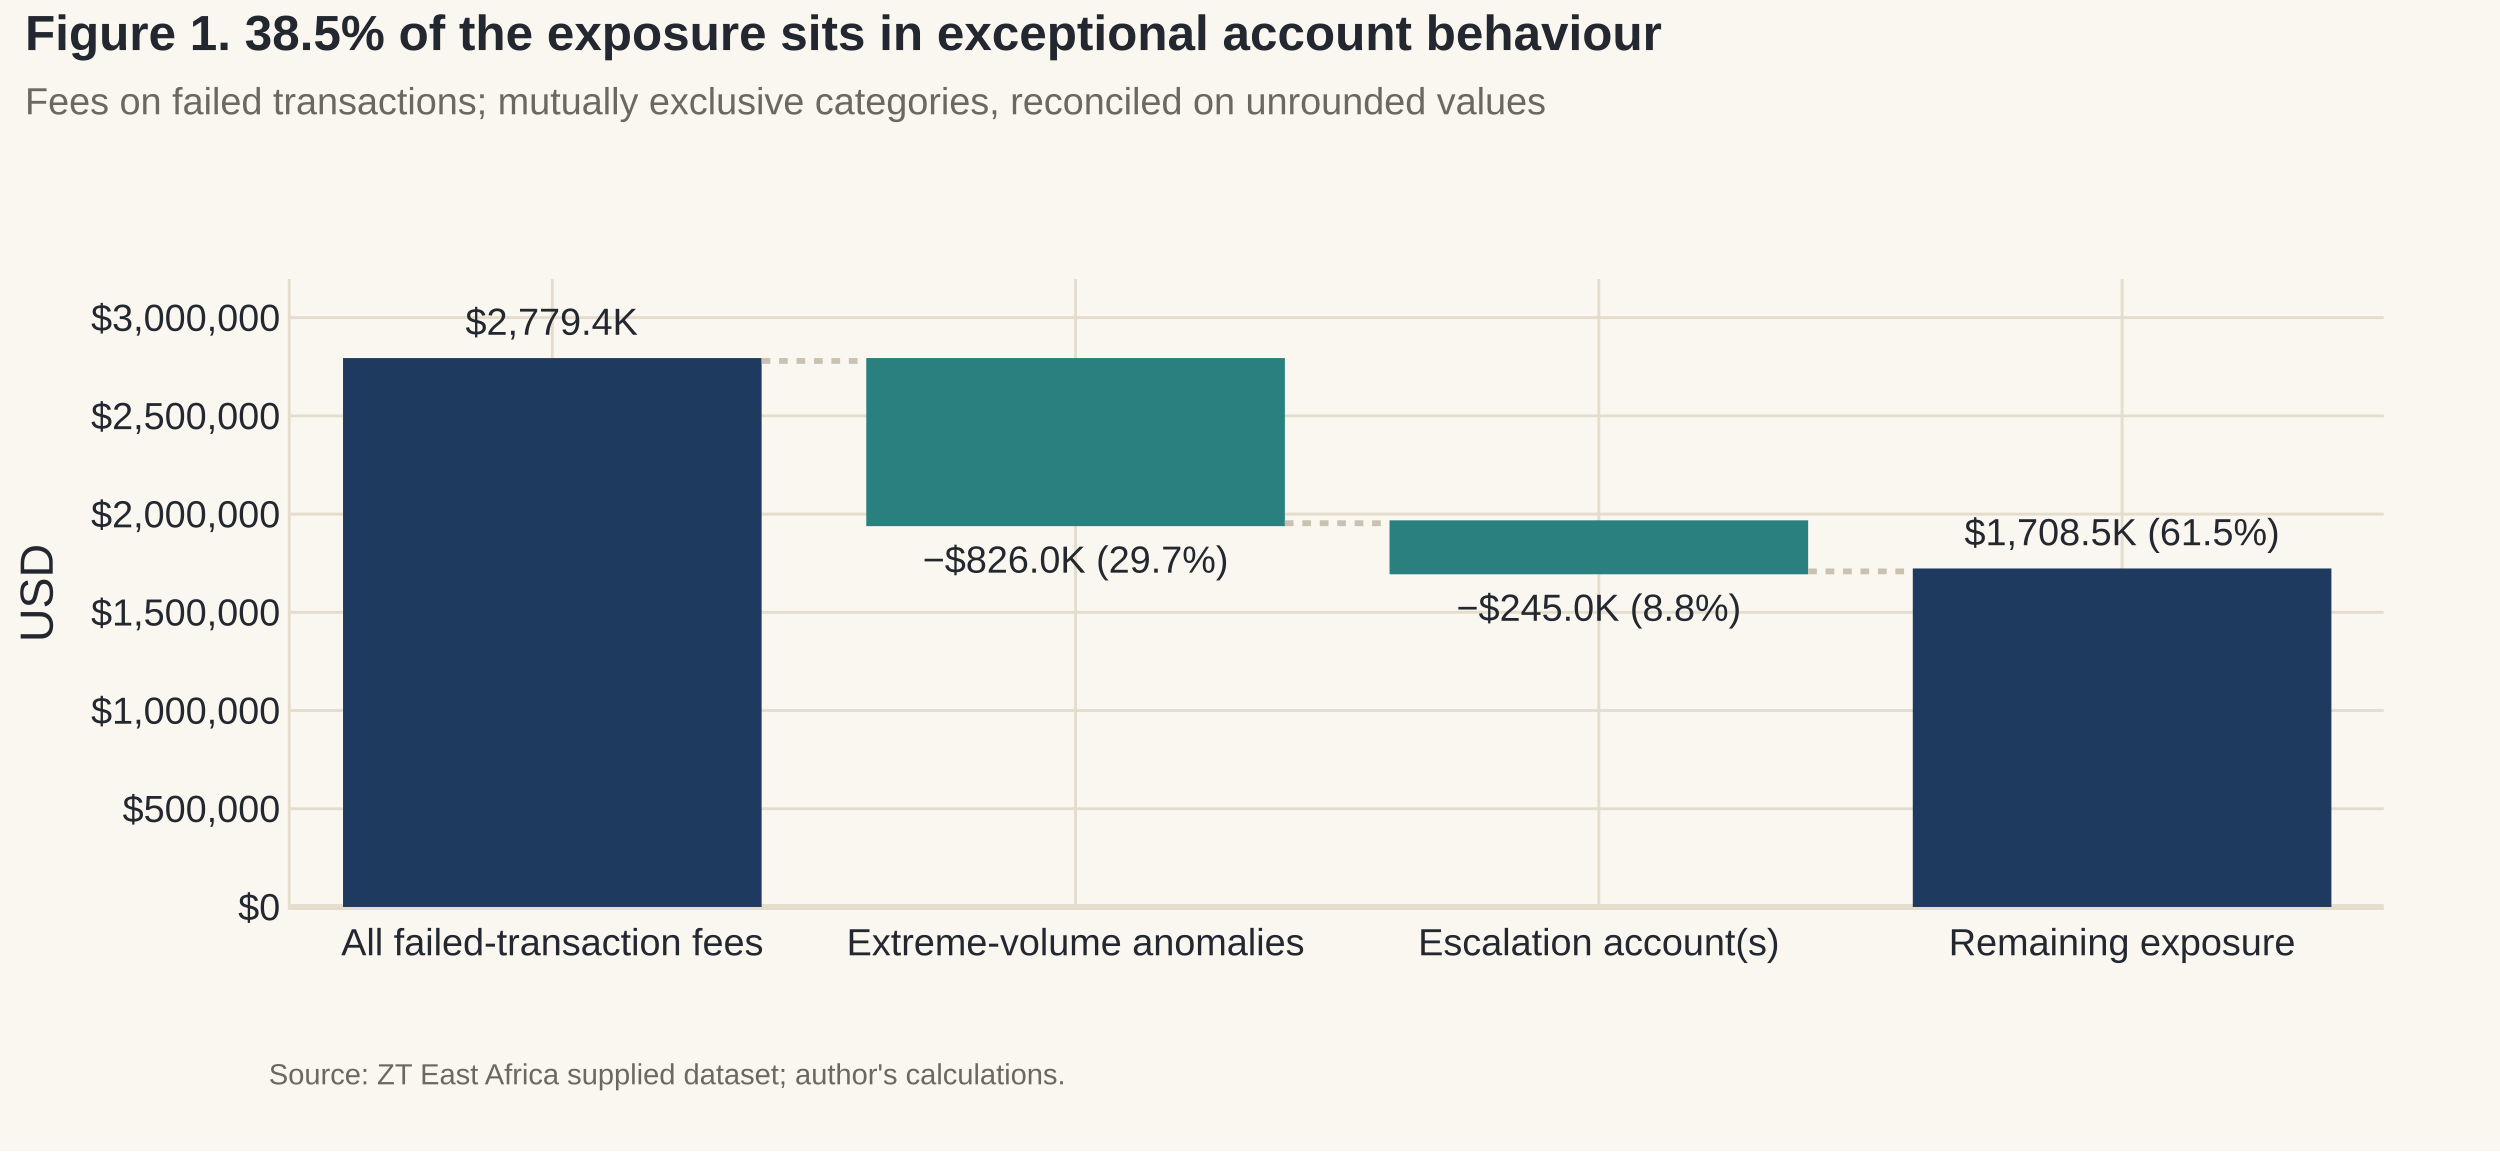
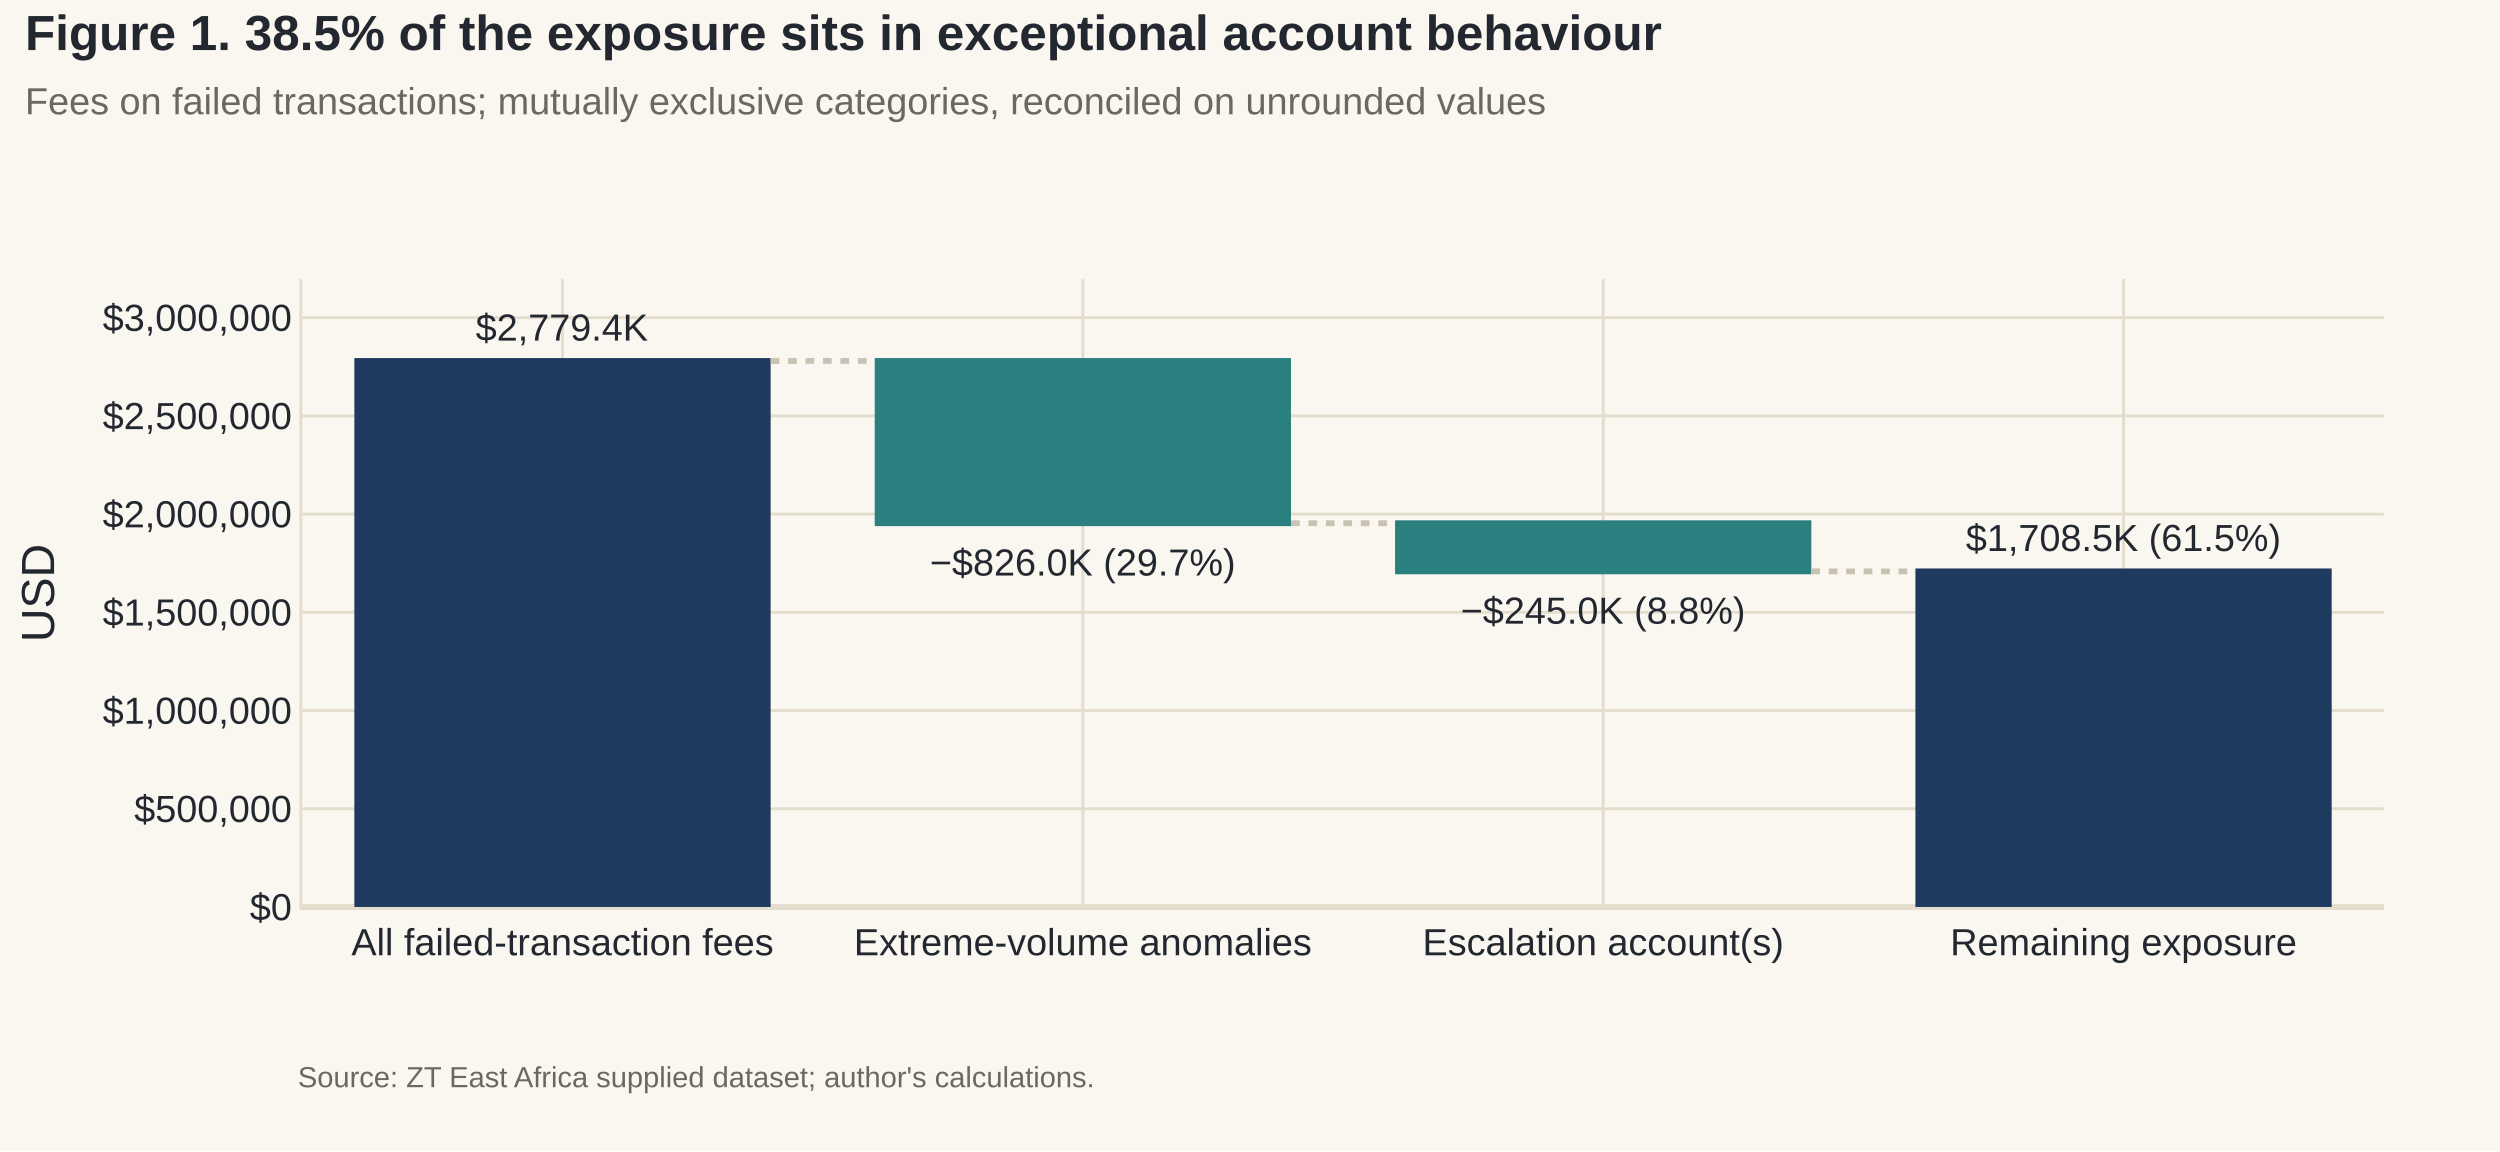
<svg xmlns="http://www.w3.org/2000/svg" class="main-svg" width="860" height="396" style="" viewBox="0 0 860 396">
  <rect x="0" y="0" width="860" height="396" style="fill: rgb(250, 247, 240); fill-opacity: 1;" />
-   <defs id="defs-df77a4">
+   <defs id="defs-93f05b">
    <g class="clips">
-       <clipPath id="clipdf77a4xyplot" class="plotclip">
-         <rect width="720" height="216" />
+       <clipPath id="clip93f05bxyplot" class="plotclip">
+         <rect width="716" height="216" />
      </clipPath>
-       <clipPath class="axesclip" id="clipdf77a4x">
-         <rect x="100" y="0" width="720" height="396" />
+       <clipPath class="axesclip" id="clip93f05bx">
+         <rect x="104" y="0" width="716" height="396" />
      </clipPath>
-       <clipPath class="axesclip" id="clipdf77a4y">
+       <clipPath class="axesclip" id="clip93f05by">
        <rect x="0" y="96" width="860" height="216" />
      </clipPath>
-       <clipPath class="axesclip" id="clipdf77a4xy">
-         <rect x="100" y="96" width="720" height="216" />
+       <clipPath class="axesclip" id="clip93f05bxy">
+         <rect x="104" y="96" width="716" height="216" />
      </clipPath>
    </g>
    <g class="gradients" />
    <g class="patterns" />
  </defs>
  <g class="bglayer" />
  <g class="layer-below">
    <g class="imagelayer" />
    <g class="shapelayer" />
  </g>
  <g class="cartesianlayer">
    <g class="subplot xy">
      <g class="layer-subplot">
        <g class="shapelayer" />
        <g class="imagelayer" />
      </g>
      <g class="minor-gridlayer">
        <g class="x" />
        <g class="y" />
      </g>
      <g class="gridlayer">
        <g class="x">
-           <path class="xgrid crisp" transform="translate(190,0)" d="M0,96v216" style="stroke: rgb(228, 221, 205); stroke-opacity: 1; stroke-width: 1px;" />
-           <path class="xgrid crisp" transform="translate(370,0)" d="M0,96v216" style="stroke: rgb(228, 221, 205); stroke-opacity: 1; stroke-width: 1px;" />
-           <path class="xgrid crisp" transform="translate(550,0)" d="M0,96v216" style="stroke: rgb(228, 221, 205); stroke-opacity: 1; stroke-width: 1px;" />
-           <path class="xgrid crisp" transform="translate(730,0)" d="M0,96v216" style="stroke: rgb(228, 221, 205); stroke-opacity: 1; stroke-width: 1px;" />
+           <path class="xgrid crisp" transform="translate(193.5,0)" d="M0,96v216" style="stroke: rgb(228, 221, 205); stroke-opacity: 1; stroke-width: 1px;" />
+           <path class="xgrid crisp" transform="translate(372.5,0)" d="M0,96v216" style="stroke: rgb(228, 221, 205); stroke-opacity: 1; stroke-width: 1px;" />
+           <path class="xgrid crisp" transform="translate(551.5,0)" d="M0,96v216" style="stroke: rgb(228, 221, 205); stroke-opacity: 1; stroke-width: 1px;" />
+           <path class="xgrid crisp" transform="translate(730.5,0)" d="M0,96v216" style="stroke: rgb(228, 221, 205); stroke-opacity: 1; stroke-width: 1px;" />
        </g>
        <g class="y">
-           <path class="ygrid crisp" transform="translate(0,278.21)" d="M100,0h720" style="stroke: rgb(228, 221, 205); stroke-opacity: 1; stroke-width: 1px;" />
-           <path class="ygrid crisp" transform="translate(0,244.42)" d="M100,0h720" style="stroke: rgb(228, 221, 205); stroke-opacity: 1; stroke-width: 1px;" />
-           <path class="ygrid crisp" transform="translate(0,210.63)" d="M100,0h720" style="stroke: rgb(228, 221, 205); stroke-opacity: 1; stroke-width: 1px;" />
-           <path class="ygrid crisp" transform="translate(0,176.85)" d="M100,0h720" style="stroke: rgb(228, 221, 205); stroke-opacity: 1; stroke-width: 1px;" />
-           <path class="ygrid crisp" transform="translate(0,143.06)" d="M100,0h720" style="stroke: rgb(228, 221, 205); stroke-opacity: 1; stroke-width: 1px;" />
-           <path class="ygrid crisp" transform="translate(0,109.27)" d="M100,0h720" style="stroke: rgb(228, 221, 205); stroke-opacity: 1; stroke-width: 1px;" />
+           <path class="ygrid crisp" transform="translate(0,278.21)" d="M104,0h716" style="stroke: rgb(228, 221, 205); stroke-opacity: 1; stroke-width: 1px;" />
+           <path class="ygrid crisp" transform="translate(0,244.42)" d="M104,0h716" style="stroke: rgb(228, 221, 205); stroke-opacity: 1; stroke-width: 1px;" />
+           <path class="ygrid crisp" transform="translate(0,210.63)" d="M104,0h716" style="stroke: rgb(228, 221, 205); stroke-opacity: 1; stroke-width: 1px;" />
+           <path class="ygrid crisp" transform="translate(0,176.85)" d="M104,0h716" style="stroke: rgb(228, 221, 205); stroke-opacity: 1; stroke-width: 1px;" />
+           <path class="ygrid crisp" transform="translate(0,143.06)" d="M104,0h716" style="stroke: rgb(228, 221, 205); stroke-opacity: 1; stroke-width: 1px;" />
+           <path class="ygrid crisp" transform="translate(0,109.27)" d="M104,0h716" style="stroke: rgb(228, 221, 205); stroke-opacity: 1; stroke-width: 1px;" />
        </g>
      </g>
      <g class="zerolinelayer">
-         <path class="yzl zl crisp" transform="translate(0,312)" d="M100,0h720" style="stroke: rgb(228, 221, 205); stroke-opacity: 1; stroke-width: 2px;" />
+         <path class="yzl zl crisp" transform="translate(0,312)" d="M104,0h716" style="stroke: rgb(228, 221, 205); stroke-opacity: 1; stroke-width: 2px;" />
      </g>
      <g class="layer-between">
        <g class="shapelayer" />
        <g class="imagelayer" />
      </g>
      <path class="xlines-below" />
      <path class="ylines-below" />
      <g class="overlines-below" />
      <g class="xaxislayer-below" />
      <g class="yaxislayer-below" />
      <g class="overaxes-below" />
      <g class="overplot">
-         <g class="xy" transform="translate(100,96)" clip-path="url(#clipdf77a4xyplot)">
+         <g class="xy" transform="translate(104,96)" clip-path="url(#clip93f05bxyplot)">
          <g class="waterfalllayer mlayer">
            <g class="trace bars" style="opacity: 1;">
              <g class="points">
                <g class="point">
-                   <path d="M18,217V27.17H162V217Z" style="vector-effect: none; fill: rgb(31, 58, 95); fill-opacity: 1; stroke: rgb(68, 68, 68); stroke-opacity: 1; stroke-width: 0px; opacity: 1;" />
-                   <text class="bartext bartext-outside" text-anchor="middle" data-notex="1" x="0" y="0" style="font-family: &quot;Source Sans 3&quot;, &quot;Source Sans Pro&quot;, &quot;Segoe UI&quot;, Arial, sans-serif; font-size: 13px; fill: rgb(35, 39, 47); fill-opacity: 1; white-space: pre;" transform="translate(89.77051,19.17)">$2,779.4K</text>
+                   <path d="M17.9,217V27.17H161.1V217Z" style="vector-effect: none; fill: rgb(31, 58, 95); fill-opacity: 1; stroke: rgb(68, 68, 68); stroke-opacity: 1; stroke-width: 0px; opacity: 1;" />
+                   <text class="bartext bartext-outside" text-anchor="middle" data-notex="1" x="0" y="0" style="font-family: &quot;Source Sans 3&quot;, &quot;Source Sans Pro&quot;, &quot;Segoe UI&quot;, Arial, sans-serif; font-size: 13px; fill: rgb(35, 39, 47); fill-opacity: 1; white-space: pre;" transform="translate(89.27539,21.17)">$2,779.4K</text>
                </g>
                <g class="point">
-                   <path d="M198,27.17V84.99H342V27.17Z" style="vector-effect: none; fill: rgb(42, 127, 127); fill-opacity: 1; stroke: rgb(68, 68, 68); stroke-opacity: 1; stroke-width: 0px; opacity: 1;" />
-                   <text class="bartext bartext-outside" text-anchor="middle" data-notex="1" x="0" y="0" style="font-family: &quot;Source Sans 3&quot;, &quot;Source Sans Pro&quot;, &quot;Segoe UI&quot;, Arial, sans-serif; font-size: 13px; fill: rgb(35, 39, 47); fill-opacity: 1; white-space: pre;" transform="translate(270,100.99)">−$826.0K (29.7%)</text>
+                   <path d="M196.9,27.17V84.99H340.1V27.17Z" style="vector-effect: none; fill: rgb(42, 127, 127); fill-opacity: 1; stroke: rgb(68, 68, 68); stroke-opacity: 1; stroke-width: 0px; opacity: 1;" />
+                   <text class="bartext bartext-outside" text-anchor="middle" data-notex="1" x="0" y="0" style="font-family: &quot;Source Sans 3&quot;, &quot;Source Sans Pro&quot;, &quot;Segoe UI&quot;, Arial, sans-serif; font-size: 13px; fill: rgb(35, 39, 47); fill-opacity: 1; white-space: pre;" transform="translate(268.4658,101.99)">−$826.0K (29.7%)</text>
                </g>
                <g class="point">
-                   <path d="M378,82.99V101.55H522V82.99Z" style="vector-effect: none; fill: rgb(42, 127, 127); fill-opacity: 1; stroke: rgb(68, 68, 68); stroke-opacity: 1; stroke-width: 0px; opacity: 1;" />
-                   <text class="bartext bartext-outside" text-anchor="middle" data-notex="1" x="0" y="0" style="font-family: &quot;Source Sans 3&quot;, &quot;Source Sans Pro&quot;, &quot;Segoe UI&quot;, Arial, sans-serif; font-size: 13px; fill: rgb(35, 39, 47); fill-opacity: 1; white-space: pre;" transform="translate(450,117.55)">−$245.0K (8.8%)</text>
+                   <path d="M375.9,82.99V101.55H519.1V82.99Z" style="vector-effect: none; fill: rgb(42, 127, 127); fill-opacity: 1; stroke: rgb(68, 68, 68); stroke-opacity: 1; stroke-width: 0px; opacity: 1;" />
+                   <text class="bartext bartext-outside" text-anchor="middle" data-notex="1" x="0" y="0" style="font-family: &quot;Source Sans 3&quot;, &quot;Source Sans Pro&quot;, &quot;Segoe UI&quot;, Arial, sans-serif; font-size: 13px; fill: rgb(35, 39, 47); fill-opacity: 1; white-space: pre;" transform="translate(447.4619,118.55)">−$245.0K (8.8%)</text>
                </g>
                <g class="point">
-                   <path d="M558,217V99.55H702V217Z" style="vector-effect: none; fill: rgb(31, 58, 95); fill-opacity: 1; stroke: rgb(68, 68, 68); stroke-opacity: 1; stroke-width: 0px; opacity: 1;" />
-                   <text class="bartext bartext-outside" text-anchor="middle" data-notex="1" x="0" y="0" style="font-family: &quot;Source Sans 3&quot;, &quot;Source Sans Pro&quot;, &quot;Segoe UI&quot;, Arial, sans-serif; font-size: 13px; fill: rgb(35, 39, 47); fill-opacity: 1; white-space: pre;" transform="translate(630,91.55)">$1,708.5K (61.5%)</text>
+                   <path d="M554.9,217V99.55H698.1V217Z" style="vector-effect: none; fill: rgb(31, 58, 95); fill-opacity: 1; stroke: rgb(68, 68, 68); stroke-opacity: 1; stroke-width: 0px; opacity: 1;" />
+                   <text class="bartext bartext-outside" text-anchor="middle" data-notex="1" x="0" y="0" style="font-family: &quot;Source Sans 3&quot;, &quot;Source Sans Pro&quot;, &quot;Segoe UI&quot;, Arial, sans-serif; font-size: 13px; fill: rgb(35, 39, 47); fill-opacity: 1; white-space: pre;" transform="translate(626.4678,93.55)">$1,708.5K (61.5%)</text>
                </g>
              </g>
              <g class="lines">
                <g class="line">
-                   <path d="M162,28.17H198" style="fill: none; stroke: rgb(201, 194, 179); stroke-opacity: 1; stroke-dasharray: 3px, 3px; stroke-width: 2px;" />
+                   <path d="M161.1,28.17H196.9" style="fill: none; stroke: rgb(201, 194, 179); stroke-opacity: 1; stroke-dasharray: 3px, 3px; stroke-width: 2px;" />
                </g>
                <g class="line">
-                   <path d="M342,83.99H378" style="fill: none; stroke: rgb(201, 194, 179); stroke-opacity: 1; stroke-dasharray: 3px, 3px; stroke-width: 2px;" />
+                   <path d="M340.1,83.99H375.9" style="fill: none; stroke: rgb(201, 194, 179); stroke-opacity: 1; stroke-dasharray: 3px, 3px; stroke-width: 2px;" />
                </g>
                <g class="line">
-                   <path d="M522,100.55H558" style="fill: none; stroke: rgb(201, 194, 179); stroke-opacity: 1; stroke-dasharray: 3px, 3px; stroke-width: 2px;" />
+                   <path d="M519.1,100.55H554.9" style="fill: none; stroke: rgb(201, 194, 179); stroke-opacity: 1; stroke-dasharray: 3px, 3px; stroke-width: 2px;" />
                </g>
                <g class="line">
                  <path d="M0,0Z" style="fill: none; stroke: rgb(201, 194, 179); stroke-opacity: 1; stroke-dasharray: 3px, 3px; stroke-width: 2px;" />
                </g>
              </g>
            </g>
          </g>
        </g>
      </g>
      <g class="zerolinelayer-above" />
-       <path class="xlines-above crisp" d="M99,312.5H820" style="fill: none; stroke-width: 1px; stroke: rgb(228, 221, 205); stroke-opacity: 1;" />
-       <path class="ylines-above crisp" d="M99.5,96V312" style="fill: none; stroke-width: 1px; stroke: rgb(228, 221, 205); stroke-opacity: 1;" />
+       <path class="xlines-above crisp" d="M103,312.5H820" style="fill: none; stroke-width: 1px; stroke: rgb(228, 221, 205); stroke-opacity: 1;" />
+       <path class="ylines-above crisp" d="M103.5,96V312" style="fill: none; stroke-width: 1px; stroke: rgb(228, 221, 205); stroke-opacity: 1;" />
      <g class="overlines-above" />
      <g class="xaxislayer-above">
        <g class="xtick">
-           <text text-anchor="middle" x="0" y="328.6" transform="translate(190,0)" style="font-family: &quot;Source Sans 3&quot;, &quot;Source Sans Pro&quot;, &quot;Segoe UI&quot;, Arial, sans-serif; font-size: 13px; fill: rgb(35, 39, 47); fill-opacity: 1; white-space: pre;">All failed-transaction fees</text>
+           <text text-anchor="middle" x="0" y="328.6" transform="translate(193.5,0)" style="font-family: &quot;Source Sans 3&quot;, &quot;Source Sans Pro&quot;, &quot;Segoe UI&quot;, Arial, sans-serif; font-size: 13px; fill: rgb(35, 39, 47); fill-opacity: 1; white-space: pre;">All failed-transaction fees</text>
        </g>
        <g class="xtick">
-           <text text-anchor="middle" x="0" y="328.6" transform="translate(370,0)" style="font-family: &quot;Source Sans 3&quot;, &quot;Source Sans Pro&quot;, &quot;Segoe UI&quot;, Arial, sans-serif; font-size: 13px; fill: rgb(35, 39, 47); fill-opacity: 1; white-space: pre;">Extreme-volume anomalies</text>
+           <text text-anchor="middle" x="0" y="328.6" transform="translate(372.5,0)" style="font-family: &quot;Source Sans 3&quot;, &quot;Source Sans Pro&quot;, &quot;Segoe UI&quot;, Arial, sans-serif; font-size: 13px; fill: rgb(35, 39, 47); fill-opacity: 1; white-space: pre;">Extreme-volume anomalies</text>
        </g>
        <g class="xtick">
-           <text text-anchor="middle" x="0" y="328.6" transform="translate(550,0)" style="font-family: &quot;Source Sans 3&quot;, &quot;Source Sans Pro&quot;, &quot;Segoe UI&quot;, Arial, sans-serif; font-size: 13px; fill: rgb(35, 39, 47); fill-opacity: 1; white-space: pre;">Escalation account(s)</text>
+           <text text-anchor="middle" x="0" y="328.6" transform="translate(551.5,0)" style="font-family: &quot;Source Sans 3&quot;, &quot;Source Sans Pro&quot;, &quot;Segoe UI&quot;, Arial, sans-serif; font-size: 13px; fill: rgb(35, 39, 47); fill-opacity: 1; white-space: pre;">Escalation account(s)</text>
        </g>
        <g class="xtick">
-           <text text-anchor="middle" x="0" y="328.6" transform="translate(730,0)" style="font-family: &quot;Source Sans 3&quot;, &quot;Source Sans Pro&quot;, &quot;Segoe UI&quot;, Arial, sans-serif; font-size: 13px; fill: rgb(35, 39, 47); fill-opacity: 1; white-space: pre;">Remaining exposure</text>
+           <text text-anchor="middle" x="0" y="328.6" transform="translate(730.5,0)" style="font-family: &quot;Source Sans 3&quot;, &quot;Source Sans Pro&quot;, &quot;Segoe UI&quot;, Arial, sans-serif; font-size: 13px; fill: rgb(35, 39, 47); fill-opacity: 1; white-space: pre;">Remaining exposure</text>
        </g>
      </g>
      <g class="yaxislayer-above">
        <g class="ytick">
-           <text text-anchor="end" x="96.4" y="4.55" transform="translate(0,312)" style="font-family: &quot;Source Sans 3&quot;, &quot;Source Sans Pro&quot;, &quot;Segoe UI&quot;, Arial, sans-serif; font-size: 13px; fill: rgb(35, 39, 47); fill-opacity: 1; white-space: pre;">$0</text>
+           <text text-anchor="end" x="100.4" y="4.55" transform="translate(0,312)" style="font-family: &quot;Source Sans 3&quot;, &quot;Source Sans Pro&quot;, &quot;Segoe UI&quot;, Arial, sans-serif; font-size: 13px; fill: rgb(35, 39, 47); fill-opacity: 1; white-space: pre;">$0</text>
        </g>
        <g class="ytick">
-           <text text-anchor="end" x="96.4" y="4.55" style="font-family: &quot;Source Sans 3&quot;, &quot;Source Sans Pro&quot;, &quot;Segoe UI&quot;, Arial, sans-serif; font-size: 13px; fill: rgb(35, 39, 47); fill-opacity: 1; white-space: pre;" transform="translate(0,278.21)">$500,000</text>
+           <text text-anchor="end" x="100.4" y="4.55" style="font-family: &quot;Source Sans 3&quot;, &quot;Source Sans Pro&quot;, &quot;Segoe UI&quot;, Arial, sans-serif; font-size: 13px; fill: rgb(35, 39, 47); fill-opacity: 1; white-space: pre;" transform="translate(0,278.21)">$500,000</text>
        </g>
        <g class="ytick">
-           <text text-anchor="end" x="96.4" y="4.55" style="font-family: &quot;Source Sans 3&quot;, &quot;Source Sans Pro&quot;, &quot;Segoe UI&quot;, Arial, sans-serif; font-size: 13px; fill: rgb(35, 39, 47); fill-opacity: 1; white-space: pre;" transform="translate(0,244.42)">$1,000,000</text>
+           <text text-anchor="end" x="100.4" y="4.55" style="font-family: &quot;Source Sans 3&quot;, &quot;Source Sans Pro&quot;, &quot;Segoe UI&quot;, Arial, sans-serif; font-size: 13px; fill: rgb(35, 39, 47); fill-opacity: 1; white-space: pre;" transform="translate(0,244.42)">$1,000,000</text>
        </g>
        <g class="ytick">
-           <text text-anchor="end" x="96.4" y="4.55" style="font-family: &quot;Source Sans 3&quot;, &quot;Source Sans Pro&quot;, &quot;Segoe UI&quot;, Arial, sans-serif; font-size: 13px; fill: rgb(35, 39, 47); fill-opacity: 1; white-space: pre;" transform="translate(0,210.63)">$1,500,000</text>
+           <text text-anchor="end" x="100.4" y="4.55" style="font-family: &quot;Source Sans 3&quot;, &quot;Source Sans Pro&quot;, &quot;Segoe UI&quot;, Arial, sans-serif; font-size: 13px; fill: rgb(35, 39, 47); fill-opacity: 1; white-space: pre;" transform="translate(0,210.63)">$1,500,000</text>
        </g>
        <g class="ytick">
-           <text text-anchor="end" x="96.4" y="4.55" style="font-family: &quot;Source Sans 3&quot;, &quot;Source Sans Pro&quot;, &quot;Segoe UI&quot;, Arial, sans-serif; font-size: 13px; fill: rgb(35, 39, 47); fill-opacity: 1; white-space: pre;" transform="translate(0,176.85)">$2,000,000</text>
+           <text text-anchor="end" x="100.4" y="4.55" style="font-family: &quot;Source Sans 3&quot;, &quot;Source Sans Pro&quot;, &quot;Segoe UI&quot;, Arial, sans-serif; font-size: 13px; fill: rgb(35, 39, 47); fill-opacity: 1; white-space: pre;" transform="translate(0,176.85)">$2,000,000</text>
        </g>
        <g class="ytick">
-           <text text-anchor="end" x="96.4" y="4.55" style="font-family: &quot;Source Sans 3&quot;, &quot;Source Sans Pro&quot;, &quot;Segoe UI&quot;, Arial, sans-serif; font-size: 13px; fill: rgb(35, 39, 47); fill-opacity: 1; white-space: pre;" transform="translate(0,143.06)">$2,500,000</text>
+           <text text-anchor="end" x="100.4" y="4.55" style="font-family: &quot;Source Sans 3&quot;, &quot;Source Sans Pro&quot;, &quot;Segoe UI&quot;, Arial, sans-serif; font-size: 13px; fill: rgb(35, 39, 47); fill-opacity: 1; white-space: pre;" transform="translate(0,143.06)">$2,500,000</text>
        </g>
        <g class="ytick">
-           <text text-anchor="end" x="96.4" y="4.55" style="font-family: &quot;Source Sans 3&quot;, &quot;Source Sans Pro&quot;, &quot;Segoe UI&quot;, Arial, sans-serif; font-size: 13px; fill: rgb(35, 39, 47); fill-opacity: 1; white-space: pre;" transform="translate(0,109.27)">$3,000,000</text>
+           <text text-anchor="end" x="100.4" y="4.55" style="font-family: &quot;Source Sans 3&quot;, &quot;Source Sans Pro&quot;, &quot;Segoe UI&quot;, Arial, sans-serif; font-size: 13px; fill: rgb(35, 39, 47); fill-opacity: 1; white-space: pre;" transform="translate(0,109.27)">$3,000,000</text>
        </g>
      </g>
      <g class="overaxes-above" />
    </g>
  </g>
  <g class="polarlayer" />
  <g class="smithlayer" />
  <g class="ternarylayer" />
  <g class="geolayer" />
  <g class="funnelarealayer" />
  <g class="pielayer" />
  <g class="iciclelayer" />
  <g class="treemaplayer" />
  <g class="sunburstlayer" />
  <g class="glimages" />
-   <defs id="topdefs-df77a4">
+   <defs id="topdefs-93f05b">
    <g class="clips" />
  </defs>
  <g class="layer-above">
    <g class="imagelayer" />
    <g class="shapelayer" />
  </g>
  <g class="infolayer">
    <g class="g-gtitle">
      <text class="gtitle" x="8.6" y="17.217" text-anchor="start" dy="0.7em" style="opacity: 1; font-family: &quot;Source Sans 3&quot;, &quot;Source Sans Pro&quot;, &quot;Segoe UI&quot;, Arial, sans-serif; font-size: 17px; fill: rgb(35, 39, 47); fill-opacity: 1; white-space: pre;">
        <tspan class="line" dy="0em" x="8.6" y="17.217">
          <tspan style="font-weight:bold">Figure 1. 38.5% of the exposure sits in exceptional account behaviour</tspan>
        </tspan>
        <tspan class="line" dy="1.3em" x="8.6" y="17.217">
          <tspan style="font-size:13px; fill:#6B6860">Fees on failed transactions; mutually exclusive categories, reconciled on unrounded values</tspan>
        </tspan>
      </text>
    </g>
    <g class="g-xtitle" />
    <g class="g-ytitle">
-       <text class="ytitle" transform="rotate(-90,18.12852,204)" x="18.129" y="204" text-anchor="middle" style="opacity: 1; font-family: &quot;Source Sans 3&quot;, &quot;Source Sans Pro&quot;, &quot;Segoe UI&quot;, Arial, sans-serif; font-size: 16px; fill: rgb(35, 39, 47); fill-opacity: 1; white-space: pre;">USD</text>
+       <text class="ytitle" transform="rotate(-90,18.59727,204)" x="18.597" y="204" text-anchor="middle" style="opacity: 1; font-family: &quot;Source Sans 3&quot;, &quot;Source Sans Pro&quot;, &quot;Segoe UI&quot;, Arial, sans-serif; font-size: 16px; fill: rgb(35, 39, 47); fill-opacity: 1; white-space: pre;">USD</text>
    </g>
    <g class="annotation" data-index="0" style="opacity: 1;">
-       <g class="annotation-text-g" transform="rotate(0,229.5,370.3714)">
-         <g class="cursor-pointer" transform="translate(100,361)">
-           <rect class="bg" x="0.5" y="0.5" width="258" height="17" style="stroke-width: 1px; stroke: rgb(0, 0, 0); stroke-opacity: 0; fill: rgb(0, 0, 0); fill-opacity: 0;" />
-           <text class="annotation-text" text-anchor="middle" x="129.516" y="12" style="font-family: &quot;Source Sans 3&quot;, &quot;Source Sans Pro&quot;, &quot;Segoe UI&quot;, Arial, sans-serif; font-size: 10px; fill: rgb(107, 104, 96); fill-opacity: 1; white-space: pre;">Source: ZT East Africa supplied dataset; author's calculations.</text>
+       <g class="annotation-text-g" transform="rotate(0,239.5,370.3714)">
+         <g class="cursor-pointer" transform="translate(104,361)">
+           <rect class="bg" x="0.5" y="0.5" width="270" height="17" style="stroke-width: 1px; stroke: rgb(0, 0, 0); stroke-opacity: 0; fill: rgb(0, 0, 0); fill-opacity: 0;" />
+           <text class="annotation-text" text-anchor="middle" x="135.516" y="13" style="font-family: &quot;Source Sans 3&quot;, &quot;Source Sans Pro&quot;, &quot;Segoe UI&quot;, Arial, sans-serif; font-size: 10px; fill: rgb(107, 104, 96); fill-opacity: 1; white-space: pre;">Source: ZT East Africa supplied dataset; author's calculations.</text>
        </g>
      </g>
    </g>
  </g>
</svg>
